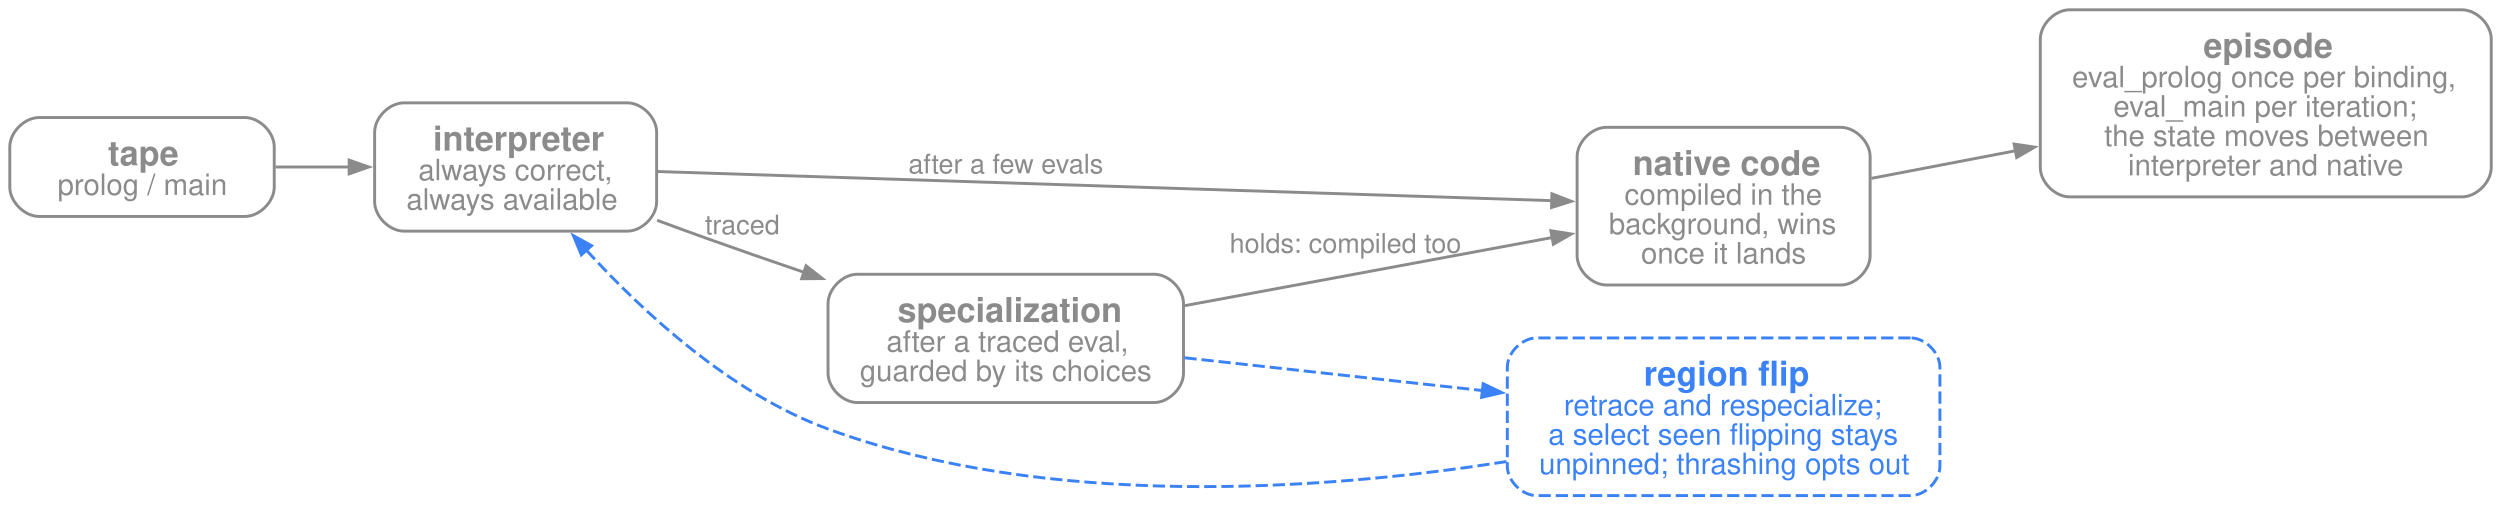
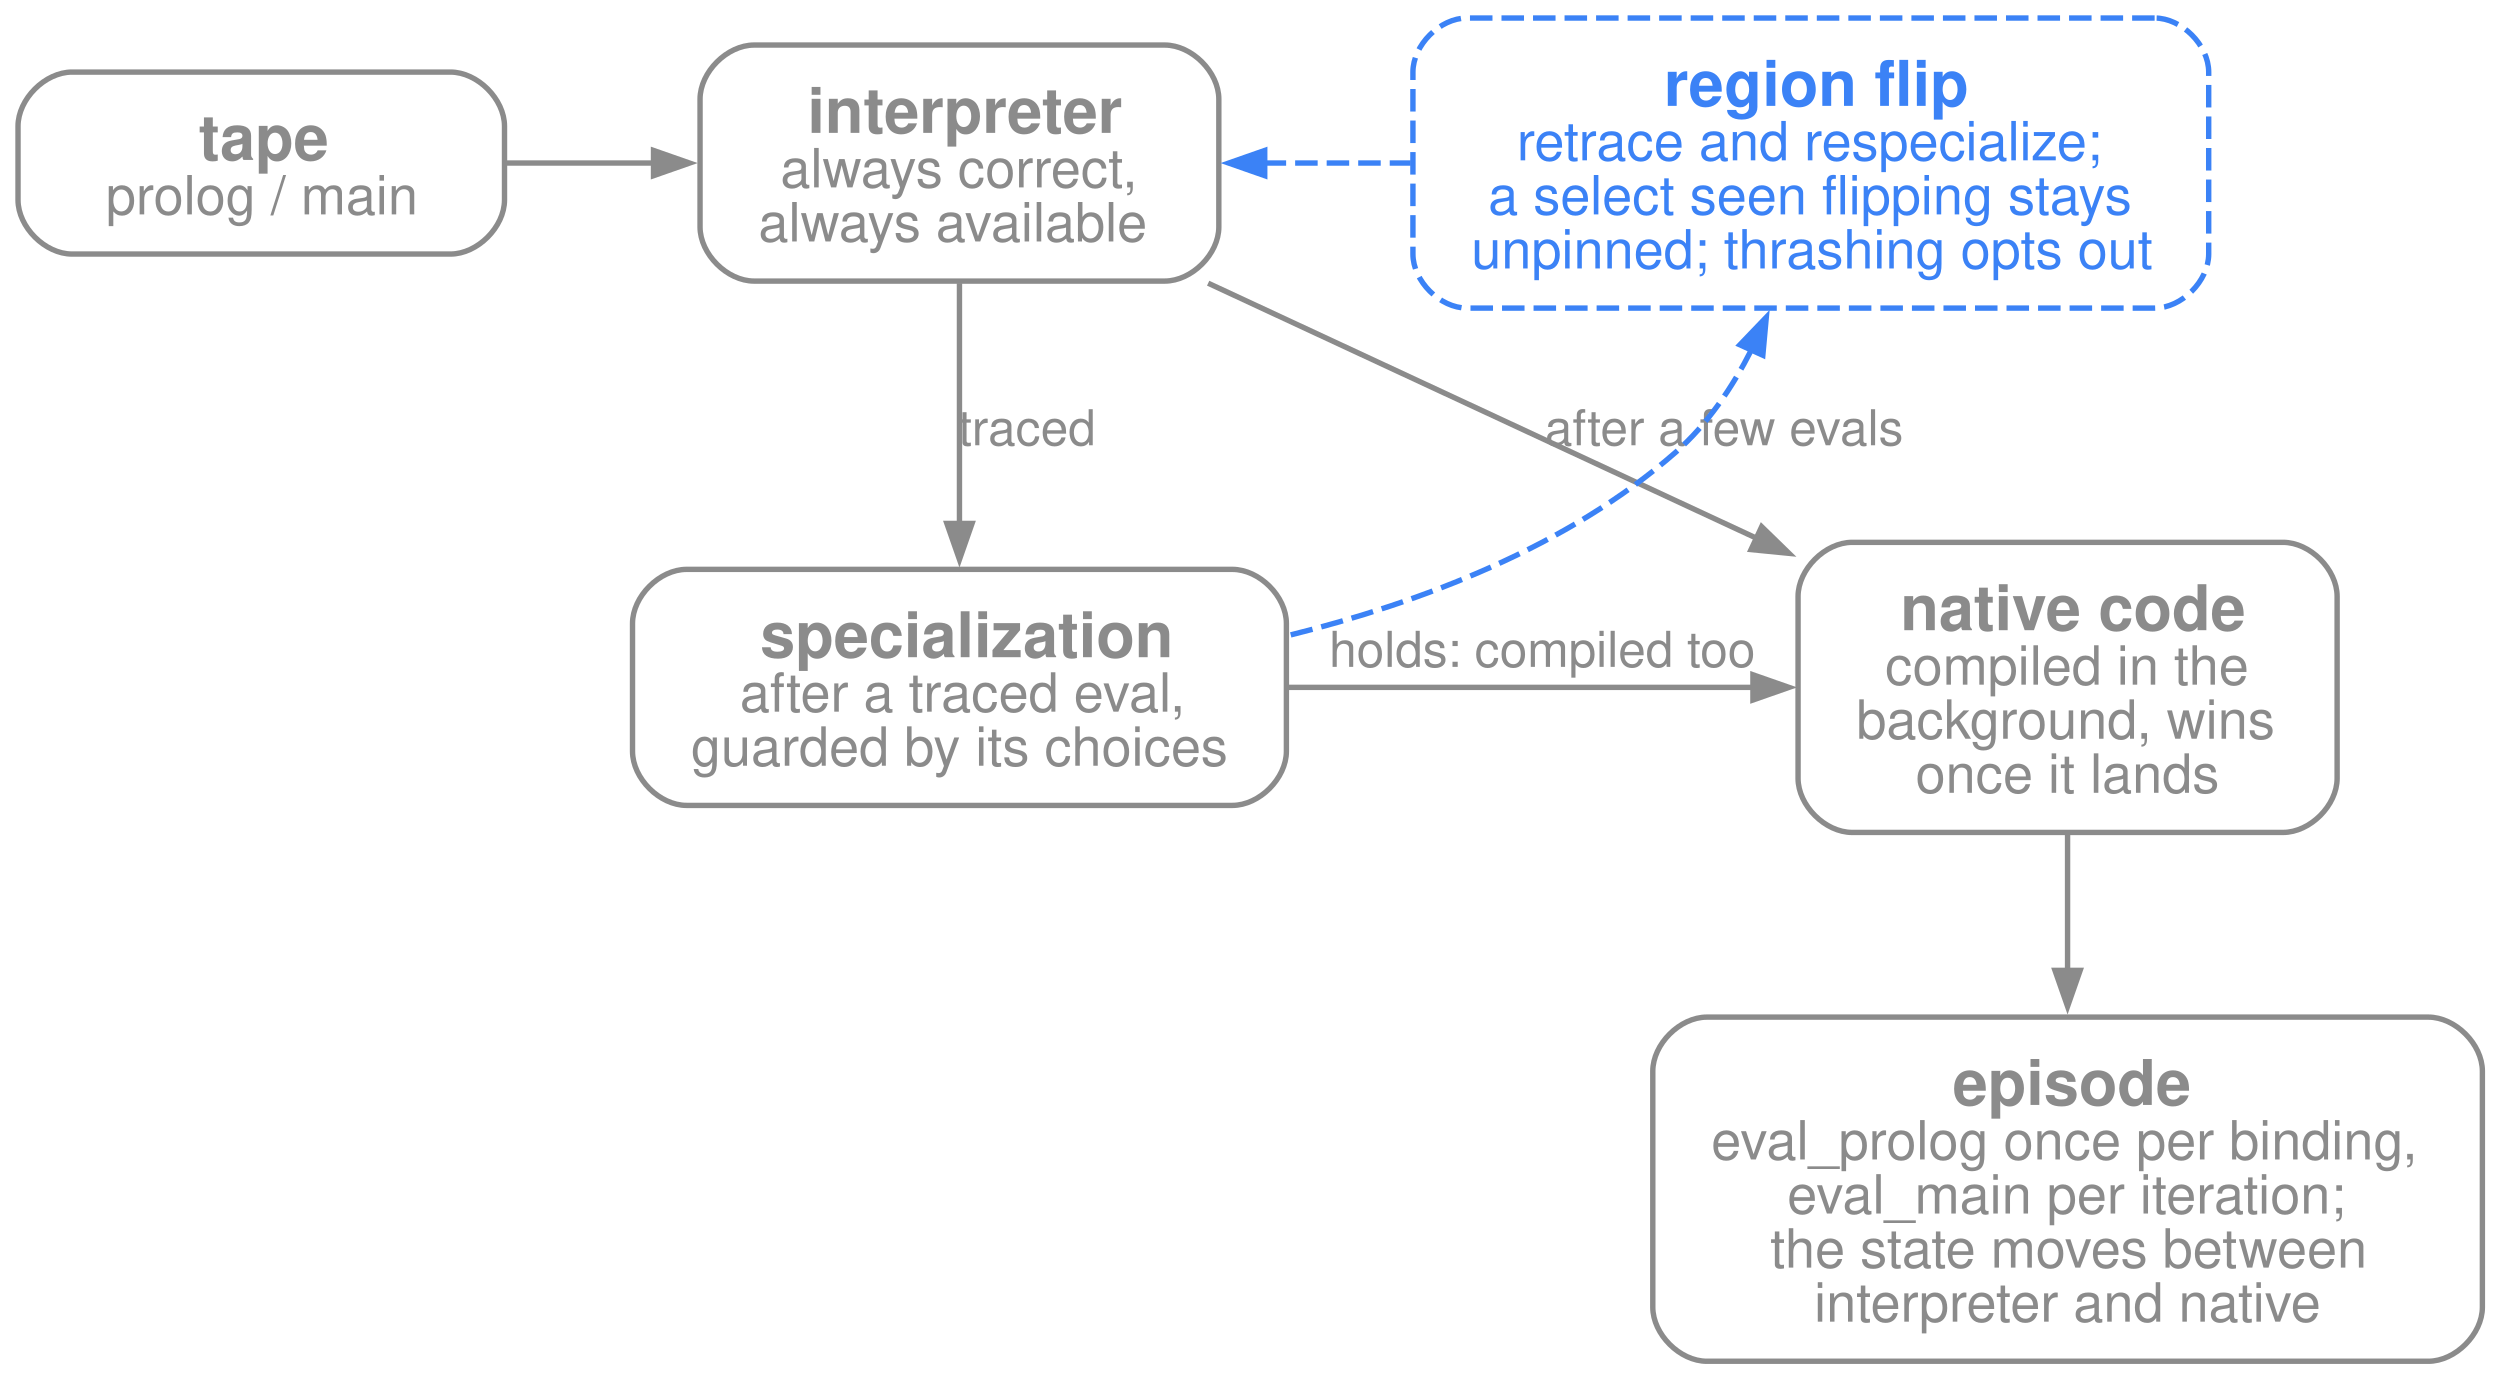
- <svg xmlns="http://www.w3.org/2000/svg" width="1021pt" height="206pt" viewBox="0.00 0.00 1021.00 206.00">
-   <g id="graph0" class="graph" transform="scale(1 1) rotate(0) translate(4 202.4)">
+ <svg xmlns="http://www.w3.org/2000/svg" width="555pt" height="306pt" viewBox="0.00 0.00 555.00 306.00">
+   <g id="graph0" class="graph" transform="scale(1 1) rotate(0) translate(4 302.2)">
    <g id="node1" class="node">
-       <path fill="none" stroke="#8b8b8b" stroke-width="1.2" d="M96,-154.4C96,-154.4 12,-154.4 12,-154.4 6,-154.4 0,-148.4 0,-142.4 0,-142.4 0,-126 0,-126 0,-120 6,-114 12,-114 12,-114 96,-114 96,-114 102,-114 108,-120 108,-126 108,-126 108,-142.4 108,-142.4 108,-148.4 102,-154.4 96,-154.4" />
-       <text xml:space="preserve" text-anchor="start" x="40.12" y="-134.9" font-family="Helvetica,Arial,sans-serif" font-weight="bold" font-size="14.00" fill="#8b8b8b">tape</text>
-       <text xml:space="preserve" text-anchor="start" x="19.5" y="-122.8" font-family="Helvetica,Arial,sans-serif" font-size="12.00" fill="#8b8b8b">prolog / main</text>
+       <path fill="none" stroke="#8b8b8b" stroke-width="1.2" d="M96,-286.2C96,-286.2 12,-286.2 12,-286.2 6,-286.2 0,-280.2 0,-274.2 0,-274.2 0,-257.8 0,-257.8 0,-251.8 6,-245.8 12,-245.8 12,-245.8 96,-245.8 96,-245.8 102,-245.8 108,-251.8 108,-257.8 108,-257.8 108,-274.2 108,-274.2 108,-280.2 102,-286.2 96,-286.2" />
+       <text xml:space="preserve" text-anchor="start" x="40.12" y="-266.7" font-family="Helvetica,Arial,sans-serif" font-weight="bold" font-size="14.00" fill="#8b8b8b">tape</text>
+       <text xml:space="preserve" text-anchor="start" x="19.5" y="-254.6" font-family="Helvetica,Arial,sans-serif" font-size="12.00" fill="#8b8b8b">prolog / main</text>
    </g>
    <g id="node2" class="node">
-       <path fill="none" stroke="#8b8b8b" stroke-width="1.2" d="M252.17,-160.4C252.17,-160.4 161,-160.4 161,-160.4 155,-160.4 149,-154.4 149,-148.4 149,-148.4 149,-120 149,-120 149,-114 155,-108 161,-108 161,-108 252.17,-108 252.17,-108 258.17,-108 264.17,-114 264.17,-120 264.17,-120 264.17,-148.4 264.17,-148.4 264.17,-154.4 258.17,-160.4 252.17,-160.4" />
-       <text xml:space="preserve" text-anchor="start" x="172.84" y="-140.9" font-family="Helvetica,Arial,sans-serif" font-weight="bold" font-size="14.00" fill="#8b8b8b">interpreter</text>
-       <text xml:space="preserve" text-anchor="start" x="166.84" y="-128.8" font-family="Helvetica,Arial,sans-serif" font-size="12.00" fill="#8b8b8b">always correct,</text>
-       <text xml:space="preserve" text-anchor="start" x="161.96" y="-116.8" font-family="Helvetica,Arial,sans-serif" font-size="12.00" fill="#8b8b8b">always available</text>
+       <path fill="none" stroke="#8b8b8b" stroke-width="1.2" d="M254.58,-292.2C254.58,-292.2 163.41,-292.2 163.41,-292.2 157.41,-292.2 151.41,-286.2 151.41,-280.2 151.41,-280.2 151.41,-251.8 151.41,-251.8 151.41,-245.8 157.41,-239.8 163.41,-239.8 163.41,-239.8 254.58,-239.8 254.58,-239.8 260.58,-239.8 266.58,-245.8 266.58,-251.8 266.58,-251.8 266.58,-280.2 266.58,-280.2 266.58,-286.2 260.58,-292.2 254.58,-292.2" />
+       <text xml:space="preserve" text-anchor="start" x="175.25" y="-272.7" font-family="Helvetica,Arial,sans-serif" font-weight="bold" font-size="14.00" fill="#8b8b8b">interpreter</text>
+       <text xml:space="preserve" text-anchor="start" x="169.25" y="-260.6" font-family="Helvetica,Arial,sans-serif" font-size="12.00" fill="#8b8b8b">always correct,</text>
+       <text xml:space="preserve" text-anchor="start" x="164.38" y="-248.6" font-family="Helvetica,Arial,sans-serif" font-size="12.00" fill="#8b8b8b">always available</text>
    </g>
    <g id="edge1" class="edge">
-       <path fill="none" stroke="#8b8b8b" stroke-width="1.2" d="M108.51,-134.2C118.32,-134.2 128.66,-134.2 138.79,-134.2" />
-       <polygon fill="#8b8b8b" stroke="#8b8b8b" stroke-width="1.2" points="138.6,-137 146.6,-134.2 138.6,-131.4 138.6,-137" />
+       <path fill="none" stroke="#8b8b8b" stroke-width="1.2" d="M108.49,-266C119.42,-266 130.36,-266 141.29,-266" />
+       <polygon fill="#8b8b8b" stroke="#8b8b8b" stroke-width="1.2" points="141.08,-268.8 149.08,-266 141.08,-263.2 141.08,-268.8" />
    </g>
    <g id="node3" class="node">
-       <path fill="none" stroke="#8b8b8b" stroke-width="1.2" d="M467.34,-90.4C467.34,-90.4 346.17,-90.4 346.17,-90.4 340.17,-90.4 334.17,-84.4 334.17,-78.4 334.17,-78.4 334.17,-50 334.17,-50 334.17,-44 340.17,-38 346.17,-38 346.17,-38 467.34,-38 467.34,-38 473.34,-38 479.34,-44 479.34,-50 479.34,-50 479.34,-78.4 479.34,-78.4 479.34,-84.4 473.34,-90.4 467.34,-90.4" />
-       <text xml:space="preserve" text-anchor="start" x="362.51" y="-70.9" font-family="Helvetica,Arial,sans-serif" font-weight="bold" font-size="14.00" fill="#8b8b8b">specialization</text>
-       <text xml:space="preserve" text-anchor="start" x="358.01" y="-58.8" font-family="Helvetica,Arial,sans-serif" font-size="12.00" fill="#8b8b8b">after a traced eval,</text>
-       <text xml:space="preserve" text-anchor="start" x="347.13" y="-46.8" font-family="Helvetica,Arial,sans-serif" font-size="12.00" fill="#8b8b8b">guarded by its choices</text>
+       <path fill="none" stroke="#8b8b8b" stroke-width="1.2" d="M269.58,-175.8C269.58,-175.8 148.42,-175.8 148.42,-175.8 142.42,-175.8 136.42,-169.8 136.42,-163.8 136.42,-163.8 136.42,-135.4 136.42,-135.4 136.42,-129.4 142.42,-123.4 148.42,-123.4 148.42,-123.4 269.58,-123.4 269.58,-123.4 275.58,-123.4 281.58,-129.4 281.58,-135.4 281.58,-135.4 281.58,-163.8 281.58,-163.8 281.58,-169.8 275.58,-175.8 269.58,-175.8" />
+       <text xml:space="preserve" text-anchor="start" x="164.75" y="-156.3" font-family="Helvetica,Arial,sans-serif" font-weight="bold" font-size="14.00" fill="#8b8b8b">specialization</text>
+       <text xml:space="preserve" text-anchor="start" x="160.25" y="-144.2" font-family="Helvetica,Arial,sans-serif" font-size="12.00" fill="#8b8b8b">after a traced eval,</text>
+       <text xml:space="preserve" text-anchor="start" x="149.38" y="-132.2" font-family="Helvetica,Arial,sans-serif" font-size="12.00" fill="#8b8b8b">guarded by its choices</text>
    </g>
    <g id="edge2" class="edge">
-       <path fill="none" stroke="#8b8b8b" stroke-width="1.2" d="M264.38,-112.43C271.04,-109.96 277.74,-107.5 284.17,-105.2 297.12,-100.57 310.9,-95.78 324.35,-91.19" />
-       <polygon fill="#8b8b8b" stroke="#8b8b8b" stroke-width="1.2" points="325.2,-93.86 331.88,-88.63 323.4,-88.56 325.2,-93.86" />
-       <text xml:space="preserve" text-anchor="middle" x="299.17" y="-106.75" font-family="Helvetica,Arial,sans-serif" font-size="11.00" fill="#8b8b8b">traced</text>
+       <path fill="none" stroke="#8b8b8b" stroke-width="1.2" d="M209,-239.33C209,-223.58 209,-203.19 209,-185.93" />
+       <polygon fill="#8b8b8b" stroke="#8b8b8b" stroke-width="1.2" points="211.8,-186 209,-178 206.2,-186 211.8,-186" />
+       <text xml:space="preserve" text-anchor="middle" x="224" y="-203.35" font-family="Helvetica,Arial,sans-serif" font-size="11.00" fill="#8b8b8b">traced</text>
    </g>
    <g id="node4" class="node">
-       <path fill="none" stroke="#8b8b8b" stroke-width="1.2" d="M747.76,-150.4C747.76,-150.4 652.09,-150.4 652.09,-150.4 646.09,-150.4 640.09,-144.4 640.09,-138.4 640.09,-138.4 640.09,-98 640.09,-98 640.09,-92 646.09,-86 652.09,-86 652.09,-86 747.76,-86 747.76,-86 753.76,-86 759.76,-92 759.76,-98 759.76,-98 759.76,-138.4 759.76,-138.4 759.76,-144.4 753.76,-150.4 747.76,-150.4" />
-       <text xml:space="preserve" text-anchor="start" x="662.8" y="-130.9" font-family="Helvetica,Arial,sans-serif" font-weight="bold" font-size="14.00" fill="#8b8b8b">native code</text>
-       <text xml:space="preserve" text-anchor="start" x="659.43" y="-118.8" font-family="Helvetica,Arial,sans-serif" font-size="12.00" fill="#8b8b8b">compiled in the</text>
-       <text xml:space="preserve" text-anchor="start" x="653.05" y="-106.8" font-family="Helvetica,Arial,sans-serif" font-size="12.00" fill="#8b8b8b">background, wins</text>
-       <text xml:space="preserve" text-anchor="start" x="666.18" y="-94.8" font-family="Helvetica,Arial,sans-serif" font-size="12.00" fill="#8b8b8b">once it lands</text>
+       <path fill="none" stroke="#8b8b8b" stroke-width="1.2" d="M502.84,-181.8C502.84,-181.8 407.17,-181.8 407.17,-181.8 401.17,-181.8 395.17,-175.8 395.17,-169.8 395.17,-169.8 395.17,-129.4 395.17,-129.4 395.17,-123.4 401.17,-117.4 407.17,-117.4 407.17,-117.4 502.84,-117.4 502.84,-117.4 508.84,-117.4 514.84,-123.4 514.84,-129.4 514.84,-129.4 514.84,-169.8 514.84,-169.8 514.84,-175.8 508.84,-181.8 502.84,-181.8" />
+       <text xml:space="preserve" text-anchor="start" x="417.88" y="-162.3" font-family="Helvetica,Arial,sans-serif" font-weight="bold" font-size="14.00" fill="#8b8b8b">native code</text>
+       <text xml:space="preserve" text-anchor="start" x="414.5" y="-150.2" font-family="Helvetica,Arial,sans-serif" font-size="12.00" fill="#8b8b8b">compiled in the</text>
+       <text xml:space="preserve" text-anchor="start" x="408.12" y="-138.2" font-family="Helvetica,Arial,sans-serif" font-size="12.00" fill="#8b8b8b">background, wins</text>
+       <text xml:space="preserve" text-anchor="start" x="421.25" y="-126.2" font-family="Helvetica,Arial,sans-serif" font-size="12.00" fill="#8b8b8b">once it lands</text>
    </g>
    <g id="edge3" class="edge">
-       <path fill="none" stroke="#8b8b8b" stroke-width="1.2" d="M264.43,-132.35C355.03,-129.4 531.93,-123.64 629.75,-120.45" />
-       <polygon fill="#8b8b8b" stroke="#8b8b8b" stroke-width="1.2" points="629.82,-123.25 637.73,-120.19 629.64,-117.65 629.82,-123.25" />
-       <text xml:space="preserve" text-anchor="middle" x="406.76" y="-131.6" font-family="Helvetica,Arial,sans-serif" font-size="11.00" fill="#8b8b8b">after a few evals</text>
+       <path fill="none" stroke="#8b8b8b" stroke-width="1.2" d="M264.21,-239.33C300.29,-222.55 347.7,-200.5 386.23,-182.58" />
+       <polygon fill="#8b8b8b" stroke="#8b8b8b" stroke-width="1.2" points="387.09,-185.27 393.16,-179.36 384.73,-180.19 387.09,-185.27" />
+       <text xml:space="preserve" text-anchor="middle" x="378.75" y="-203.35" font-family="Helvetica,Arial,sans-serif" font-size="11.00" fill="#8b8b8b">after a few evals</text>
+     </g>
+     <g id="node5" class="node">
+       <path fill="none" stroke="#3b82f6" stroke-width="1.2" stroke-dasharray="5,2" d="M474.33,-298.2C474.33,-298.2 321.67,-298.2 321.67,-298.2 315.67,-298.2 309.67,-292.2 309.67,-286.2 309.67,-286.2 309.67,-245.8 309.67,-245.8 309.67,-239.8 315.67,-233.8 321.67,-233.8 321.67,-233.8 474.33,-233.8 474.33,-233.8 480.33,-233.8 486.33,-239.8 486.33,-245.8 486.33,-245.8 486.33,-286.2 486.33,-286.2 486.33,-292.2 480.33,-298.2 474.33,-298.2" />
+       <text xml:space="preserve" text-anchor="start" x="365.38" y="-278.7" font-family="Helvetica,Arial,sans-serif" font-weight="bold" font-size="14.00" fill="#3b82f6">region flip</text>
+       <text xml:space="preserve" text-anchor="start" x="332.75" y="-266.6" font-family="Helvetica,Arial,sans-serif" font-size="12.00" fill="#3b82f6">retrace and respecialize;</text>
+       <text xml:space="preserve" text-anchor="start" x="326.38" y="-254.6" font-family="Helvetica,Arial,sans-serif" font-size="12.00" fill="#3b82f6">a select seen flipping stays</text>
+       <text xml:space="preserve" text-anchor="start" x="322.62" y="-242.6" font-family="Helvetica,Arial,sans-serif" font-size="12.00" fill="#3b82f6">unpinned; thrashing opts out</text>
+     </g>
+     <g id="edge6" class="edge">
+       <path fill="none" stroke="#3b82f6" stroke-width="1.2" stroke-dasharray="5,2" d="M276.52,-266C287.41,-266 298.3,-266 309.19,-266" />
+       <polygon fill="#3b82f6" stroke="#3b82f6" stroke-width="1.2" points="276.77,-263.2 268.77,-266 276.77,-268.8 276.77,-263.2" />
+     </g>
+     <g id="edge4" class="edge">
+       <path fill="none" stroke="#8b8b8b" stroke-width="1.2" d="M282.14,-149.6C314.74,-149.6 352.97,-149.6 385.17,-149.6" />
+       <polygon fill="#8b8b8b" stroke="#8b8b8b" stroke-width="1.2" points="385.15,-152.4 393.15,-149.6 385.15,-146.8 385.15,-152.4" />
+       <text xml:space="preserve" text-anchor="middle" x="338.38" y="-154.15" font-family="Helvetica,Arial,sans-serif" font-size="11.00" fill="#8b8b8b">holds: compiled too</text>
    </g>
    <g id="node6" class="node">
-       <path fill="none" stroke="#8b8b8b" stroke-width="1.2" d="M1001.43,-198.4C1001.43,-198.4 841.26,-198.4 841.26,-198.4 835.26,-198.4 829.26,-192.4 829.26,-186.4 829.26,-186.4 829.26,-134 829.26,-134 829.26,-128 835.26,-122 841.26,-122 841.26,-122 1001.43,-122 1001.43,-122 1007.43,-122 1013.43,-128 1013.43,-134 1013.43,-134 1013.43,-186.4 1013.43,-186.4 1013.43,-192.4 1007.43,-198.4 1001.43,-198.4" />
-       <text xml:space="preserve" text-anchor="start" x="895.85" y="-178.9" font-family="Helvetica,Arial,sans-serif" font-weight="bold" font-size="14.00" fill="#8b8b8b">episode</text>
-       <text xml:space="preserve" text-anchor="start" x="842.22" y="-166.8" font-family="Helvetica,Arial,sans-serif" font-size="12.00" fill="#8b8b8b">eval_prolog once per binding,</text>
-       <text xml:space="preserve" text-anchor="start" x="859.1" y="-154.8" font-family="Helvetica,Arial,sans-serif" font-size="12.00" fill="#8b8b8b">eval_main per iteration;</text>
-       <text xml:space="preserve" text-anchor="start" x="855.35" y="-142.8" font-family="Helvetica,Arial,sans-serif" font-size="12.00" fill="#8b8b8b">the state moves between</text>
-       <text xml:space="preserve" text-anchor="start" x="865.1" y="-130.8" font-family="Helvetica,Arial,sans-serif" font-size="12.00" fill="#8b8b8b">interpreter and native</text>
+       <path fill="none" stroke="#8b8b8b" stroke-width="1.2" d="M535.09,-76.4C535.09,-76.4 374.92,-76.4 374.92,-76.4 368.92,-76.4 362.92,-70.4 362.92,-64.4 362.92,-64.4 362.92,-12 362.92,-12 362.92,-6 368.92,0 374.92,0 374.92,0 535.09,0 535.09,0 541.09,0 547.09,-6 547.09,-12 547.09,-12 547.09,-64.4 547.09,-64.4 547.09,-70.4 541.09,-76.4 535.09,-76.4" />
+       <text xml:space="preserve" text-anchor="start" x="429.5" y="-56.9" font-family="Helvetica,Arial,sans-serif" font-weight="bold" font-size="14.00" fill="#8b8b8b">episode</text>
+       <text xml:space="preserve" text-anchor="start" x="375.88" y="-44.8" font-family="Helvetica,Arial,sans-serif" font-size="12.00" fill="#8b8b8b">eval_prolog once per binding,</text>
+       <text xml:space="preserve" text-anchor="start" x="392.75" y="-32.8" font-family="Helvetica,Arial,sans-serif" font-size="12.00" fill="#8b8b8b">eval_main per iteration;</text>
+       <text xml:space="preserve" text-anchor="start" x="389" y="-20.8" font-family="Helvetica,Arial,sans-serif" font-size="12.00" fill="#8b8b8b">the state moves between</text>
+       <text xml:space="preserve" text-anchor="start" x="398.75" y="-8.8" font-family="Helvetica,Arial,sans-serif" font-size="12.00" fill="#8b8b8b">interpreter and native</text>
    </g>
-     <g id="edge4" class="edge">
-       <path fill="none" stroke="#8b8b8b" stroke-width="1.2" d="M479.73,-77.55C525.64,-86.06 584.8,-97.03 630.09,-105.43" />
-       <polygon fill="#8b8b8b" stroke="#8b8b8b" stroke-width="1.2" points="629.37,-108.15 637.74,-106.85 630.39,-102.64 629.37,-108.15" />
-       <text xml:space="preserve" text-anchor="middle" x="545.47" y="-99.17" font-family="Helvetica,Arial,sans-serif" font-size="11.00" fill="#8b8b8b">holds: compiled too</text>
-     </g>
-     <g id="node5" class="node">
-       <path fill="none" stroke="#3b82f6" stroke-width="1.2" stroke-dasharray="5,2" d="M776.26,-64.4C776.26,-64.4 623.59,-64.4 623.59,-64.4 617.59,-64.4 611.59,-58.4 611.59,-52.4 611.59,-52.4 611.59,-12 611.59,-12 611.59,-6 617.59,0 623.59,0 623.59,0 776.26,0 776.26,0 782.26,0 788.26,-6 788.26,-12 788.26,-12 788.26,-52.4 788.26,-52.4 788.26,-58.4 782.26,-64.4 776.26,-64.4" />
-       <text xml:space="preserve" text-anchor="start" x="667.3" y="-44.9" font-family="Helvetica,Arial,sans-serif" font-weight="bold" font-size="14.00" fill="#3b82f6">region flip</text>
-       <text xml:space="preserve" text-anchor="start" x="634.68" y="-32.8" font-family="Helvetica,Arial,sans-serif" font-size="12.00" fill="#3b82f6">retrace and respecialize;</text>
-       <text xml:space="preserve" text-anchor="start" x="628.3" y="-20.8" font-family="Helvetica,Arial,sans-serif" font-size="12.00" fill="#3b82f6">a select seen flipping stays</text>
-       <text xml:space="preserve" text-anchor="start" x="624.55" y="-8.8" font-family="Helvetica,Arial,sans-serif" font-size="12.00" fill="#3b82f6">unpinned; thrashing opts out</text>
+     <g id="edge7" class="edge">
+       <path fill="none" stroke="#8b8b8b" stroke-width="1.2" d="M455,-116.96C455,-107.49 455,-96.89 455,-86.64" />
+       <polygon fill="#8b8b8b" stroke="#8b8b8b" stroke-width="1.2" points="457.8,-86.78 455,-78.78 452.2,-86.78 457.8,-86.78" />
    </g>
    <g id="edge5" class="edge">
-       <path fill="none" stroke="#3b82f6" stroke-width="1.2" stroke-dasharray="5,2" d="M479.73,-56.29C516.45,-52.25 561.64,-47.29 601.43,-42.91" />
-       <polygon fill="#3b82f6" stroke="#3b82f6" stroke-width="1.2" points="601.71,-45.7 609.35,-42.04 601.09,-40.14 601.71,-45.7" />
-     </g>
-     <g id="edge7" class="edge">
-       <path fill="none" stroke="#8b8b8b" stroke-width="1.2" d="M760.3,-129.57C778.49,-133.05 799.04,-136.98 819.19,-140.84" />
-       <polygon fill="#8b8b8b" stroke="#8b8b8b" stroke-width="1.2" points="818.56,-143.57 826.94,-142.32 819.61,-138.07 818.56,-143.57" />
-     </g>
-     <g id="edge6" class="edge">
-       <path fill="none" stroke="#3b82f6" stroke-width="1.2" stroke-dasharray="5,2" d="M611.25,-13.89C535.48,-2.03 424.27,5.78 334.17,-27.2 294.57,-41.69 258.83,-74.65 235.51,-100.19" />
-       <polygon fill="#3b82f6" stroke="#3b82f6" stroke-width="1.2" points="233.42,-98.32 230.18,-106.16 237.6,-102.05 233.42,-98.32" />
+       <path fill="none" stroke="#3b82f6" stroke-width="1.2" stroke-dasharray="5,2" d="M384.86,-224.62C380.58,-216.18 375.05,-207.98 368,-201.8 344.12,-180.87 311.58,-168.48 282.15,-161.15" />
+       <polygon fill="#3b82f6" stroke="#3b82f6" stroke-width="1.2" points="382.25,-225.65 388.12,-231.77 387.35,-223.33 382.25,-225.65" />
    </g>
  </g>
</svg>
